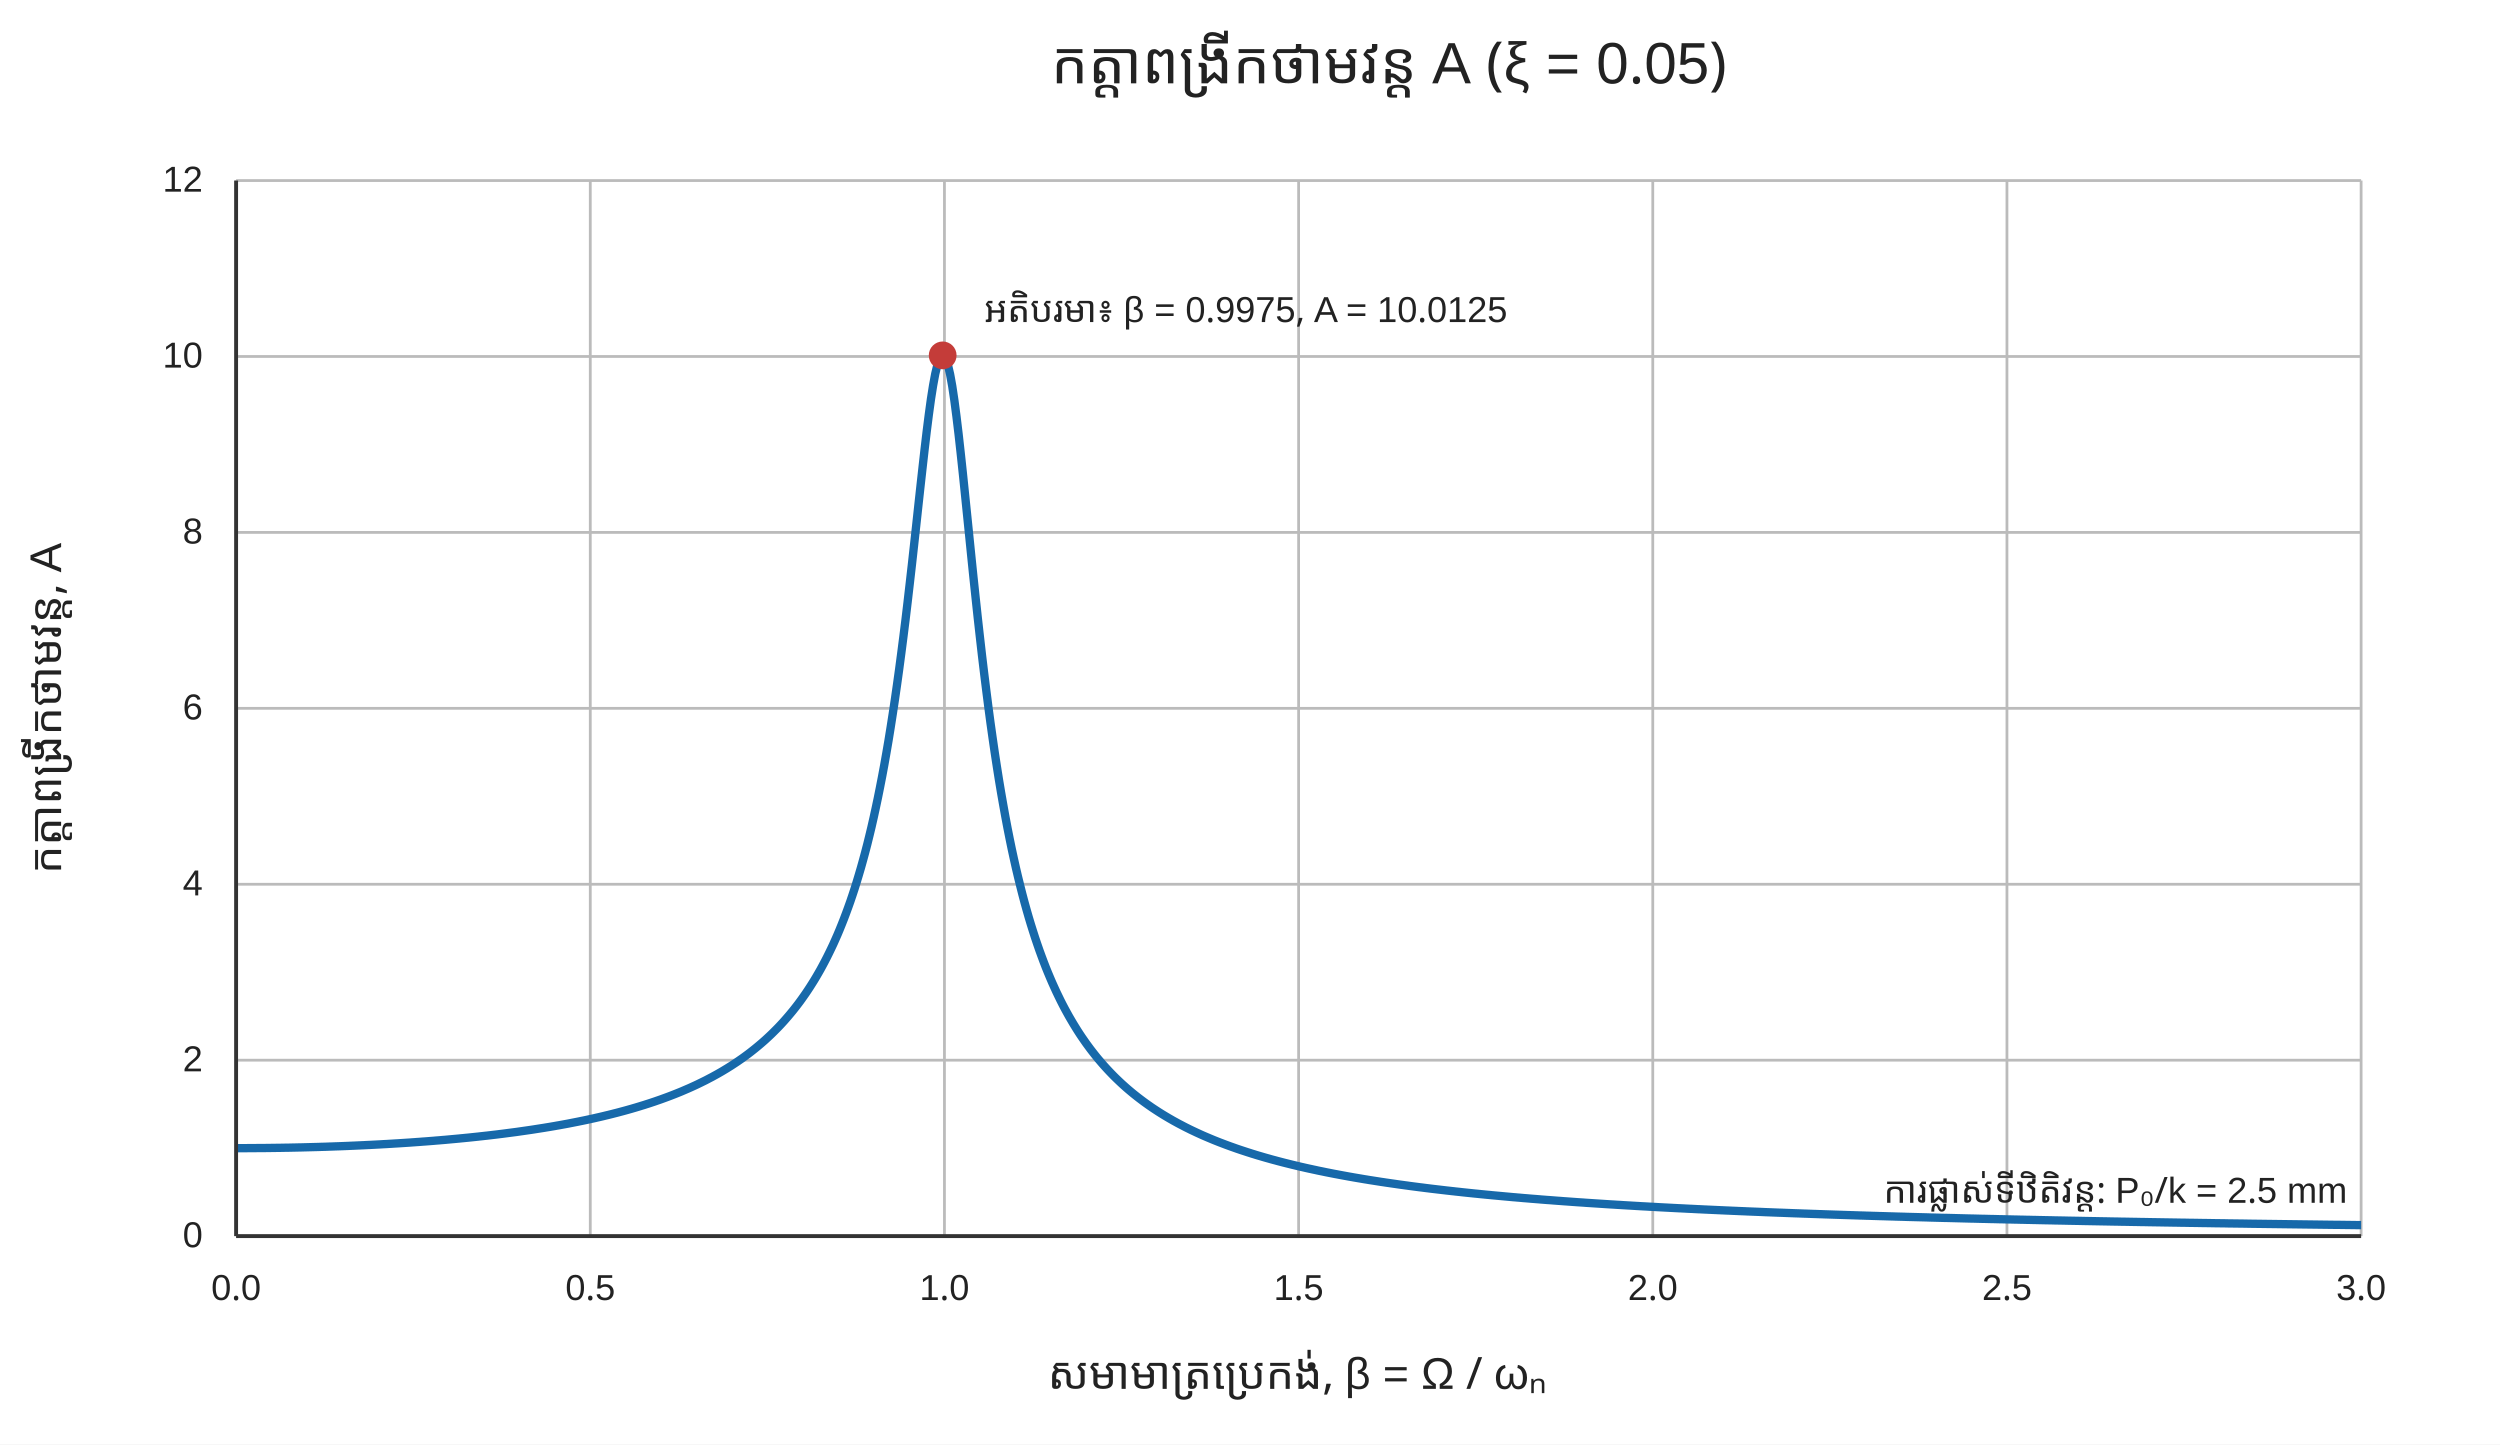
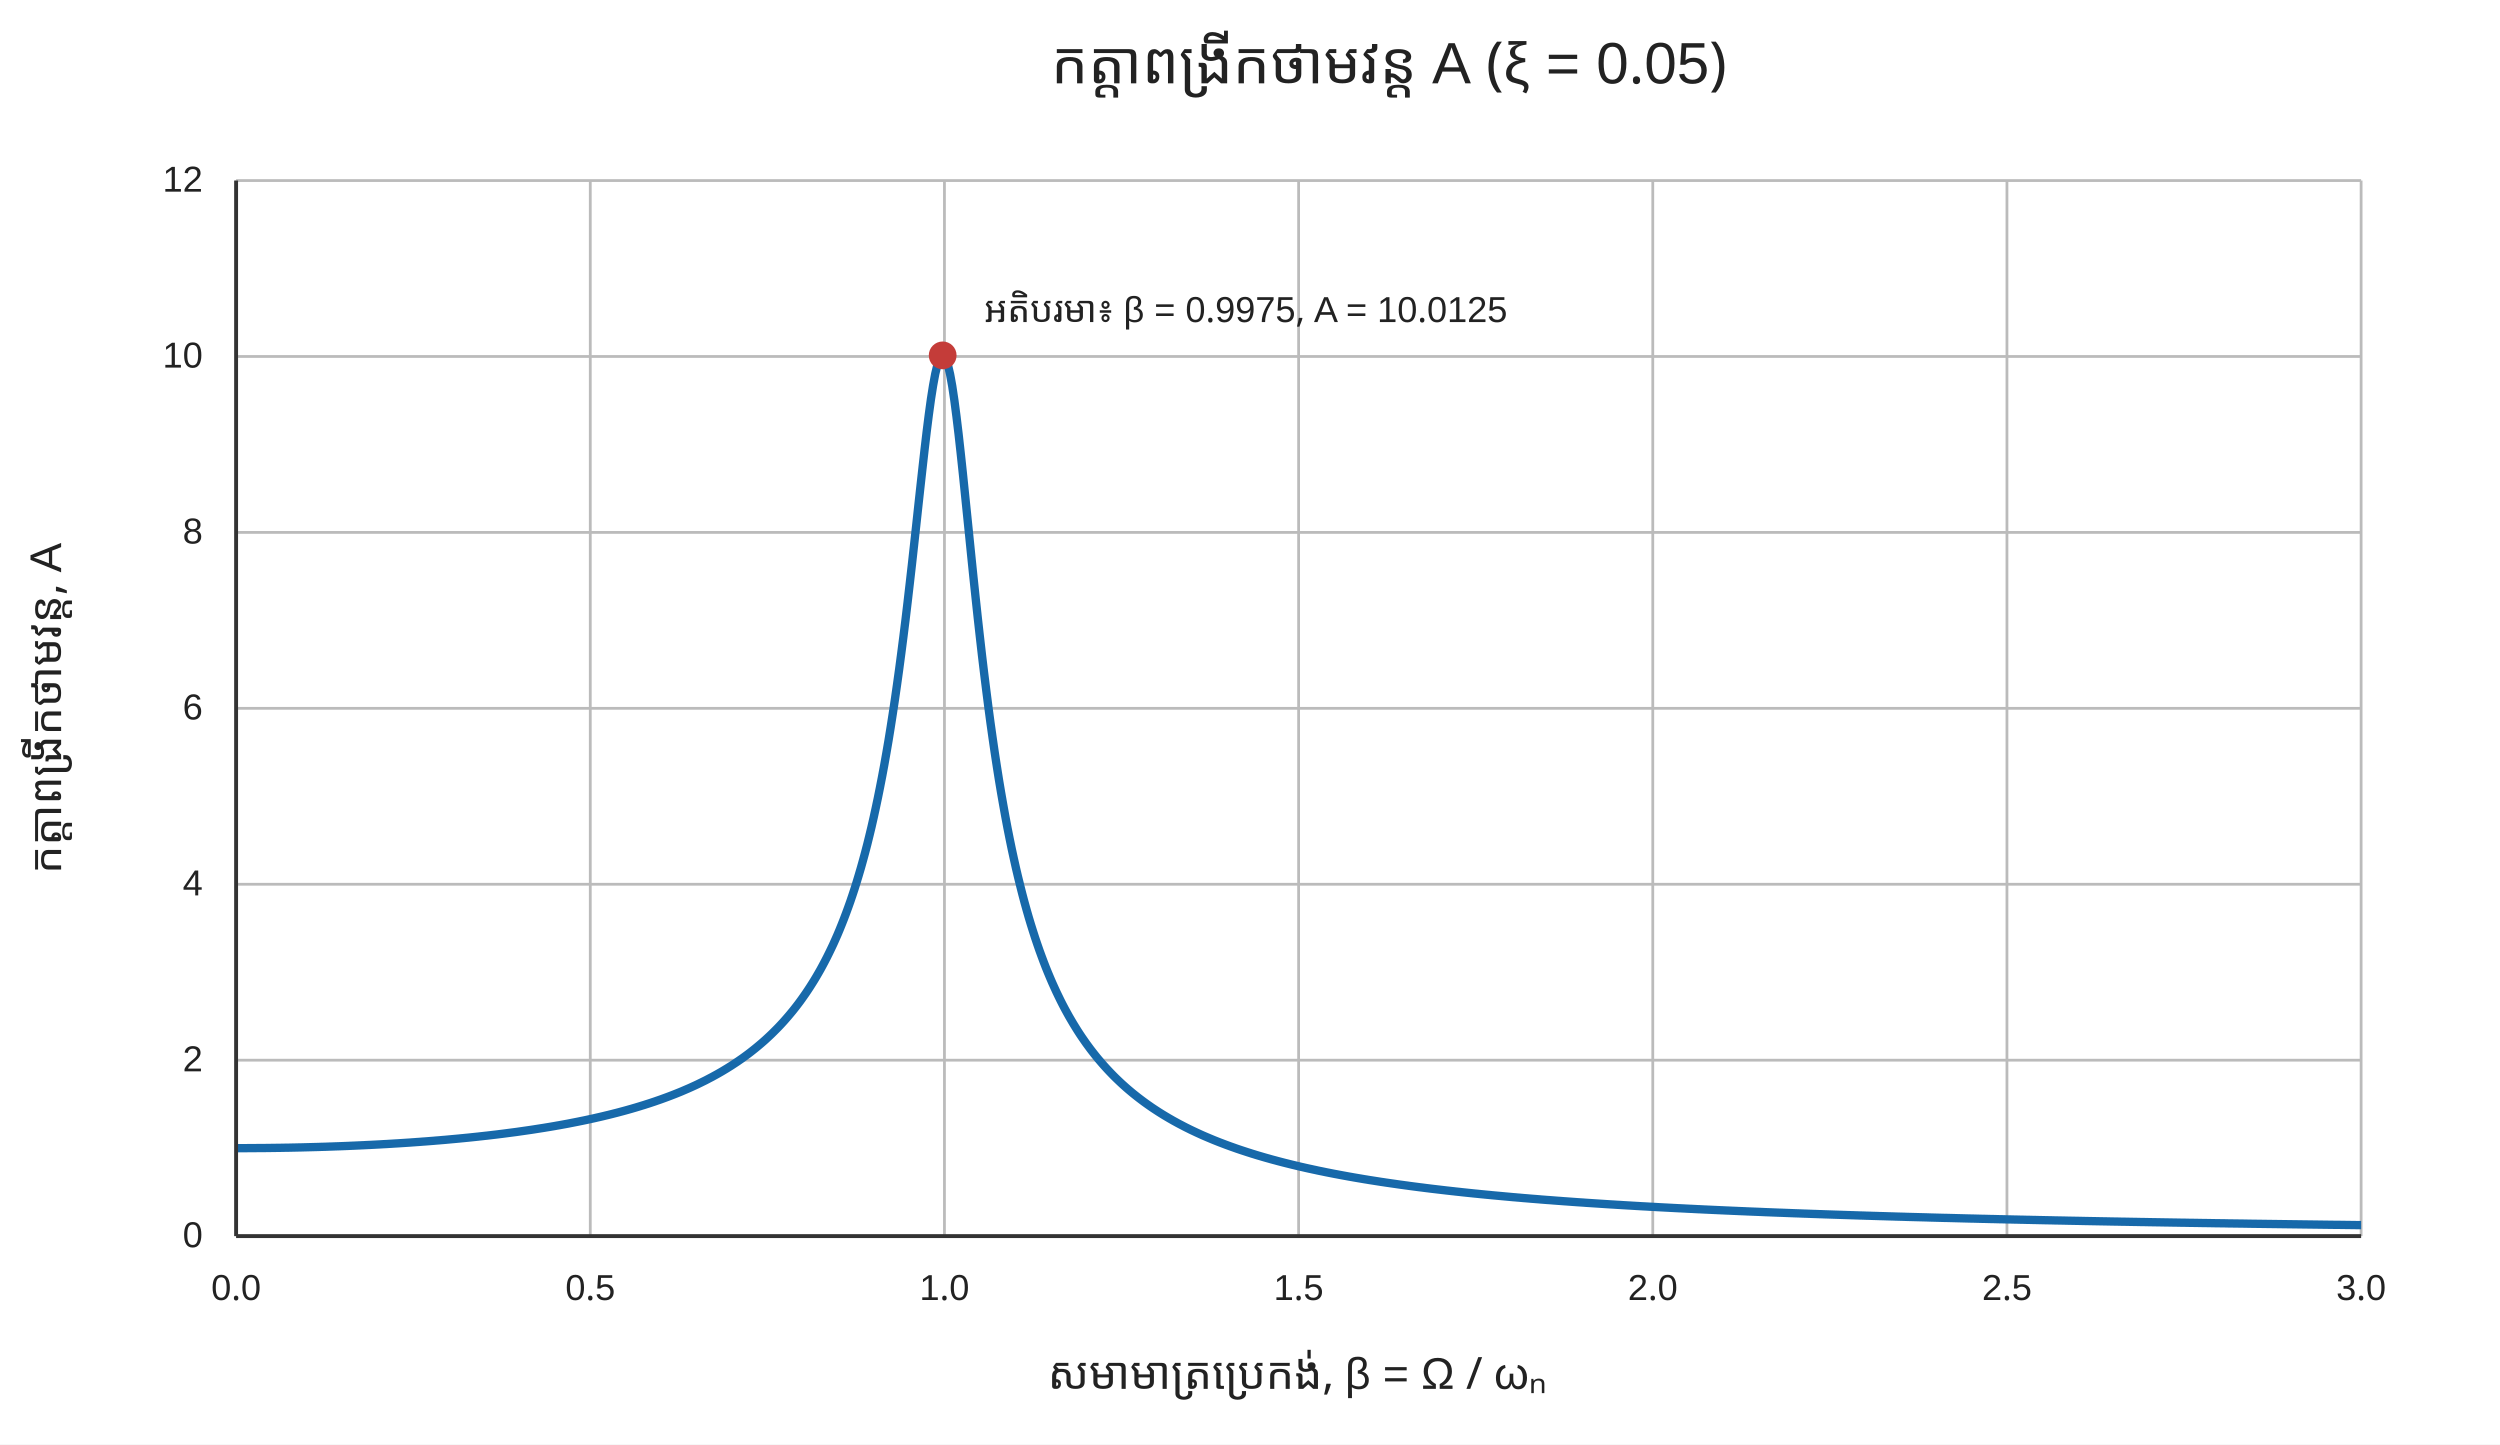
<svg xmlns="http://www.w3.org/2000/svg" width="900" height="520" viewBox="0 0 900 520">
  <rect width="100%" height="100%" fill="white" />
  <style>text{font-family:'Noto Sans Khmer','Khmer OS','Leelawadee UI',Arial,sans-serif;fill:#222}.grid{stroke:#bbb;stroke-width:1}.axis{stroke:#333;stroke-width:1.4}</style>
  <text x="500" y="30" text-anchor="middle" font-size="21">កត្តាពង្រីកថាមវន្ត A (ξ = 0.05)</text>
  <line class="grid" x1="85.0" y1="65" x2="85.0" y2="445" />
  <text x="85.0" y="468" text-anchor="middle" font-size="13">0.0</text>
  <line class="grid" x1="212.5" y1="65" x2="212.5" y2="445" />
  <text x="212.5" y="468" text-anchor="middle" font-size="13">0.5</text>
  <line class="grid" x1="340.0" y1="65" x2="340.0" y2="445" />
  <text x="340.0" y="468" text-anchor="middle" font-size="13">1.0</text>
  <line class="grid" x1="467.5" y1="65" x2="467.5" y2="445" />
  <text x="467.5" y="468" text-anchor="middle" font-size="13">1.5</text>
  <line class="grid" x1="595.0" y1="65" x2="595.0" y2="445" />
  <text x="595.0" y="468" text-anchor="middle" font-size="13">2.0</text>
  <line class="grid" x1="722.5" y1="65" x2="722.5" y2="445" />
  <text x="722.5" y="468" text-anchor="middle" font-size="13">2.5</text>
  <line class="grid" x1="850.0" y1="65" x2="850.0" y2="445" />
  <text x="850.0" y="468" text-anchor="middle" font-size="13">3.0</text>
  <line class="grid" x1="85" y1="445.0" x2="850" y2="445.0" />
  <text x="73" y="449.0" text-anchor="end" font-size="13">0</text>
  <line class="grid" x1="85" y1="381.667" x2="850" y2="381.667" />
  <text x="73" y="385.667" text-anchor="end" font-size="13">2</text>
  <line class="grid" x1="85" y1="318.333" x2="850" y2="318.333" />
  <text x="73" y="322.333" text-anchor="end" font-size="13">4</text>
  <line class="grid" x1="85" y1="255.0" x2="850" y2="255.0" />
  <text x="73" y="259.0" text-anchor="end" font-size="13">6</text>
  <line class="grid" x1="85" y1="191.667" x2="850" y2="191.667" />
  <text x="73" y="195.667" text-anchor="end" font-size="13">8</text>
  <line class="grid" x1="85" y1="128.333" x2="850" y2="128.333" />
  <text x="73" y="132.333" text-anchor="end" font-size="13">10</text>
  <line class="grid" x1="85" y1="65.0" x2="850" y2="65.0" />
  <text x="73" y="69.0" text-anchor="end" font-size="13">12</text>
  <polyline points="85.00,413.33 85.77,413.33 86.53,413.33 87.30,413.33 88.06,413.33 88.83,413.33 89.59,413.32 90.36,413.32 91.12,413.32 91.89,413.31 92.65,413.30 93.42,413.30 94.18,413.29 94.94,413.29 95.71,413.28 96.47,413.27 97.24,413.26 98.00,413.25 98.77,413.24 99.53,413.23 100.30,413.22 101.06,413.21 101.83,413.20 102.59,413.18 103.36,413.17 104.12,413.16 104.89,413.14 105.66,413.13 106.42,413.11 107.19,413.09 107.95,413.08 108.72,413.06 109.48,413.04 110.25,413.02 111.01,413.00 111.78,412.98 112.54,412.96 113.31,412.94 114.07,412.92 114.84,412.90 115.60,412.87 116.36,412.85 117.13,412.83 117.90,412.80 118.66,412.77 119.43,412.75 120.19,412.72 120.95,412.69 121.72,412.67 122.48,412.64 123.25,412.61 124.02,412.58 124.78,412.55 125.55,412.52 126.31,412.48 127.08,412.45 127.84,412.42 128.60,412.38 129.37,412.35 130.13,412.31 130.90,412.28 131.66,412.24 132.43,412.20 133.19,412.17 133.96,412.13 134.72,412.09 135.49,412.05 136.25,412.01 137.02,411.97 137.78,411.92 138.55,411.88 139.31,411.84 140.08,411.79 140.84,411.75 141.61,411.70 142.38,411.65 143.14,411.61 143.91,411.56 144.67,411.51 145.44,411.46 146.20,411.41 146.97,411.36 147.73,411.31 148.50,411.25 149.26,411.20 150.03,411.14 150.79,411.09 151.56,411.03 152.32,410.97 153.09,410.92 153.85,410.86 154.62,410.80 155.38,410.74 156.15,410.68 156.91,410.61 157.68,410.55 158.44,410.49 159.20,410.42 159.97,410.36 160.74,410.29 161.50,410.22 162.26,410.15 163.03,410.08 163.80,410.01 164.56,409.94 165.32,409.87 166.09,409.79 166.86,409.72 167.62,409.64 168.38,409.57 169.15,409.49 169.92,409.41 170.68,409.33 171.44,409.25 172.21,409.17 172.97,409.08 173.74,409.00 174.50,408.91 175.27,408.83 176.03,408.74 176.80,408.65 177.56,408.56 178.33,408.47 179.09,408.38 179.86,408.28 180.62,408.19 181.39,408.09 182.16,407.99 182.92,407.89 183.69,407.79 184.45,407.69 185.22,407.59 185.98,407.49 186.75,407.38 187.51,407.27 188.28,407.16 189.04,407.05 189.81,406.94 190.57,406.83 191.33,406.72 192.10,406.60 192.87,406.48 193.63,406.36 194.39,406.24 195.16,406.12 195.93,406.00 196.69,405.87 197.45,405.75 198.22,405.62 198.99,405.49 199.75,405.36 200.51,405.22 201.28,405.09 202.05,404.95 202.81,404.81 203.57,404.67 204.34,404.53 205.11,404.38 205.87,404.23 206.63,404.08 207.40,403.93 208.17,403.78 208.93,403.62 209.69,403.47 210.46,403.31 211.23,403.15 211.99,402.98 212.75,402.82 213.52,402.65 214.28,402.48 215.05,402.30 215.81,402.13 216.58,401.95 217.34,401.77 218.11,401.58 218.88,401.40 219.64,401.21 220.41,401.02 221.17,400.82 221.94,400.63 222.70,400.43 223.47,400.22 224.23,400.02 225.00,399.81 225.76,399.60 226.53,399.38 227.29,399.17 228.06,398.94 228.82,398.72 229.58,398.49 230.35,398.26 231.11,398.02 231.88,397.79 232.64,397.54 233.41,397.30 234.17,397.05 234.94,396.79 235.70,396.54 236.47,396.27 237.23,396.01 238.00,395.74 238.76,395.46 239.53,395.18 240.29,394.90 241.06,394.61 241.82,394.32 242.59,394.02 243.35,393.72 244.12,393.41 244.89,393.10 245.65,392.78 246.41,392.45 247.18,392.12 247.95,391.79 248.71,391.45 249.47,391.10 250.24,390.75 251.01,390.39 251.77,390.02 252.53,389.65 253.30,389.27 254.07,388.89 254.83,388.49 255.59,388.09 256.36,387.69 257.12,387.27 257.89,386.85 258.65,386.42 259.42,385.98 260.19,385.53 260.95,385.07 261.72,384.61 262.48,384.13 263.25,383.65 264.01,383.15 264.77,382.65 265.54,382.14 266.30,381.61 267.07,381.08 267.84,380.53 268.60,379.97 269.37,379.40 270.13,378.82 270.89,378.22 271.66,377.61 272.42,376.99 273.19,376.35 273.96,375.70 274.72,375.04 275.49,374.36 276.25,373.66 277.01,372.95 277.78,372.22 278.54,371.47 279.31,370.70 280.08,369.92 280.84,369.12 281.61,368.29 282.37,367.45 283.13,366.58 283.90,365.69 284.66,364.78 285.43,363.85 286.20,362.88 286.96,361.90 287.73,360.88 288.49,359.84 289.25,358.77 290.02,357.67 290.78,356.54 291.55,355.37 292.31,354.17 293.08,352.94 293.85,351.66 294.61,350.35 295.38,349.00 296.14,347.60 296.90,346.17 297.67,344.68 298.43,343.15 299.20,341.56 299.97,339.93 300.73,338.24 301.50,336.49 302.26,334.68 303.02,332.80 303.79,330.86 304.55,328.85 305.32,326.76 306.09,324.60 306.85,322.36 307.62,320.03 308.38,317.61 309.14,315.09 309.91,312.48 310.67,309.76 311.44,306.93 312.21,303.98 312.97,300.91 313.74,297.71 314.50,294.38 315.26,290.90 316.03,287.27 316.79,283.49 317.56,279.54 318.33,275.41 319.09,271.11 319.86,266.62 320.62,261.93 321.38,257.03 322.15,251.93 322.91,246.61 323.68,241.07 324.44,235.32 325.21,229.34 325.98,223.15 326.74,216.75 327.50,210.16 328.27,203.41 329.03,196.51 329.80,189.51 330.56,182.47 331.33,175.43 332.10,168.49 332.86,161.73 333.62,155.25 334.39,149.17 335.15,143.62 335.92,138.73 336.68,134.62 337.45,131.41 338.22,129.20 338.98,128.08 339.75,128.08 340.51,129.22 341.27,131.46 342.04,134.76 342.81,139.02 343.57,144.12 344.33,149.95 345.10,156.36 345.86,163.23 346.63,170.43 347.39,177.85 348.16,185.39 348.93,192.96 349.69,200.48 350.45,207.91 351.22,215.19 351.98,222.29 352.75,229.19 353.51,235.87 354.28,242.31 355.05,248.51 355.81,254.47 356.57,260.19 357.34,265.67 358.10,270.92 358.87,275.95 359.63,280.76 360.40,285.37 361.17,289.78 361.93,294.00 362.69,298.03 363.46,301.90 364.22,305.60 364.99,309.14 365.75,312.54 366.52,315.80 367.29,318.92 368.05,321.92 368.81,324.79 369.58,327.56 370.34,330.21 371.11,332.77 371.88,335.22 372.64,337.59 373.41,339.87 374.17,342.06 374.94,344.17 375.70,346.21 376.46,348.18 377.23,350.08 378.00,351.92 378.76,353.69 379.53,355.40 380.29,357.06 381.06,358.66 381.82,360.22 382.58,361.72 383.35,363.18 384.12,364.59 384.88,365.96 385.65,367.28 386.41,368.57 387.18,369.82 387.94,371.04 388.70,372.22 389.47,373.37 390.24,374.48 391.00,375.57 391.77,376.62 392.53,377.65 393.30,378.65 394.06,379.62 394.82,380.57 395.59,381.49 396.36,382.39 397.12,383.27 397.89,384.13 398.65,384.96 399.42,385.78 400.18,386.57 400.94,387.35 401.71,388.11 402.48,388.85 403.24,389.57 404.00,390.28 404.77,390.97 405.53,391.65 406.30,392.31 407.06,392.95 407.83,393.59 408.59,394.20 409.36,394.81 410.12,395.40 410.89,395.98 411.65,396.55 412.42,397.11 413.19,397.66 413.95,398.19 414.71,398.72 415.48,399.23 416.24,399.73 417.01,400.23 417.77,400.71 418.54,401.19 419.31,401.66 420.07,402.11 420.83,402.56 421.60,403.00 422.36,403.44 423.13,403.86 423.89,404.28 424.66,404.69 425.43,405.09 426.19,405.49 426.95,405.88 427.72,406.26 428.48,406.64 429.25,407.01 430.02,407.37 430.78,407.73 431.55,408.08 432.31,408.43 433.07,408.77 433.84,409.10 434.61,409.43 435.37,409.75 436.13,410.07 436.90,410.39 437.67,410.70 438.43,411.00 439.19,411.30 439.96,411.59 440.72,411.88 441.49,412.17 442.26,412.45 443.02,412.73 443.79,413.00 444.55,413.27 445.31,413.54 446.08,413.80 446.85,414.06 447.61,414.31 448.38,414.56 449.14,414.81 449.91,415.05 450.67,415.30 451.44,415.53 452.20,415.77 452.96,416.00 453.73,416.22 454.50,416.45 455.26,416.67 456.03,416.89 456.79,417.10 457.56,417.32 458.32,417.53 459.09,417.73 459.85,417.94 460.62,418.14 461.38,418.34 462.15,418.54 462.91,418.73 463.68,418.92 464.44,419.11 465.20,419.30 465.97,419.48 466.74,419.67 467.50,419.85 468.26,420.03 469.03,420.20 469.80,420.38 470.56,420.55 471.32,420.72 472.09,420.88 472.85,421.05 473.62,421.21 474.38,421.38 475.15,421.54 475.91,421.69 476.68,421.85 477.44,422.01 478.21,422.16 478.97,422.31 479.74,422.46 480.50,422.61 481.27,422.75 482.04,422.90 482.80,423.04 483.56,423.18 484.33,423.32 485.09,423.46 485.86,423.60 486.62,423.73 487.39,423.87 488.15,424.00 488.92,424.13 489.69,424.26 490.45,424.39 491.21,424.52 491.98,424.64 492.74,424.77 493.51,424.89 494.28,425.01 495.04,425.13 495.81,425.25 496.57,425.37 497.33,425.49 498.10,425.60 498.87,425.72 499.63,425.83 500.39,425.94 501.16,426.05 501.93,426.16 502.69,426.27 503.45,426.38 504.22,426.49 504.98,426.59 505.75,426.70 506.52,426.80 507.28,426.91 508.05,427.01 508.81,427.11 509.58,427.21 510.34,427.31 511.11,427.41 511.87,427.50 512.63,427.60 513.40,427.70 514.16,427.79 514.93,427.89 515.69,427.98 516.46,428.07 517.22,428.16 517.99,428.25 518.76,428.34 519.52,428.43 520.29,428.52 521.05,428.61 521.82,428.69 522.58,428.78 523.35,428.86 524.11,428.95 524.88,429.03 525.64,429.11 526.40,429.20 527.17,429.28 527.93,429.36 528.70,429.44 529.46,429.52 530.23,429.60 531.00,429.68 531.76,429.75 532.52,429.83 533.29,429.91 534.06,429.98 534.82,430.06 535.59,430.13 536.35,430.20 537.12,430.28 537.88,430.35 538.64,430.42 539.41,430.49 540.17,430.56 540.94,430.63 541.70,430.70 542.47,430.77 543.23,430.84 544.00,430.91 544.76,430.98 545.53,431.04 546.30,431.11 547.06,431.17 547.83,431.24 548.59,431.31 549.36,431.37 550.12,431.43 550.88,431.50 551.65,431.56 552.41,431.62 553.18,431.68 553.94,431.74 554.71,431.81 555.47,431.87 556.24,431.93 557.00,431.99 557.77,432.04 558.54,432.10 559.30,432.16 560.07,432.22 560.83,432.28 561.60,432.33 562.36,432.39 563.12,432.45 563.89,432.50 564.65,432.56 565.42,432.61 566.18,432.67 566.95,432.72 567.71,432.78 568.48,432.83 569.25,432.88 570.01,432.93 570.78,432.99 571.54,433.04 572.31,433.09 573.07,433.14 573.84,433.19 574.60,433.24 575.37,433.29 576.13,433.34 576.89,433.39 577.66,433.44 578.42,433.49 579.19,433.54 579.95,433.59 580.72,433.63 581.49,433.68 582.25,433.73 583.02,433.77 583.78,433.82 584.55,433.87 585.31,433.91 586.08,433.96 586.84,434.00 587.61,434.05 588.37,434.09 589.13,434.14 589.90,434.18 590.66,434.23 591.43,434.27 592.19,434.31 592.96,434.35 593.73,434.40 594.49,434.44 595.25,434.48 596.02,434.52 596.79,434.57 597.55,434.61 598.31,434.65 599.08,434.69 599.85,434.73 600.61,434.77 601.38,434.81 602.14,434.85 602.91,434.89 603.67,434.93 604.43,434.97 605.20,435.00 605.97,435.04 606.73,435.08 607.50,435.12 608.26,435.16 609.02,435.19 609.79,435.23 610.55,435.27 611.32,435.31 612.09,435.34 612.85,435.38 613.62,435.42 614.38,435.45 615.15,435.49 615.91,435.52 616.67,435.56 617.44,435.59 618.21,435.63 618.97,435.66 619.74,435.70 620.50,435.73 621.26,435.77 622.03,435.80 622.79,435.83 623.56,435.87 624.33,435.90 625.09,435.93 625.86,435.97 626.62,436.00 627.38,436.03 628.15,436.06 628.92,436.10 629.68,436.13 630.44,436.16 631.21,436.19 631.98,436.22 632.74,436.25 633.50,436.28 634.27,436.31 635.03,436.35 635.80,436.38 636.56,436.41 637.33,436.44 638.10,436.47 638.86,436.50 639.62,436.53 640.39,436.56 641.16,436.58 641.92,436.61 642.68,436.64 643.45,436.67 644.22,436.70 644.98,436.73 645.75,436.76 646.51,436.79 647.27,436.81 648.04,436.84 648.80,436.87 649.57,436.90 650.34,436.92 651.10,436.95 651.86,436.98 652.63,437.01 653.40,437.03 654.16,437.06 654.92,437.09 655.69,437.11 656.46,437.14 657.22,437.17 657.99,437.19 658.75,437.22 659.51,437.24 660.28,437.27 661.04,437.29 661.81,437.32 662.58,437.34 663.34,437.37 664.10,437.39 664.87,437.42 665.64,437.44 666.40,437.47 667.16,437.49 667.93,437.52 668.70,437.54 669.46,437.57 670.23,437.59 670.99,437.61 671.75,437.64 672.52,437.66 673.28,437.68 674.05,437.71 674.82,437.73 675.58,437.75 676.34,437.78 677.11,437.80 677.88,437.82 678.64,437.84 679.40,437.87 680.17,437.89 680.94,437.91 681.70,437.93 682.47,437.96 683.23,437.98 684.00,438.00 684.76,438.02 685.52,438.04 686.29,438.07 687.06,438.09 687.82,438.11 688.58,438.13 689.35,438.15 690.12,438.17 690.88,438.19 691.64,438.21 692.41,438.23 693.17,438.25 693.94,438.27 694.71,438.30 695.47,438.32 696.24,438.34 697.00,438.36 697.76,438.38 698.53,438.40 699.29,438.42 700.06,438.44 700.83,438.45 701.59,438.47 702.35,438.49 703.12,438.51 703.88,438.53 704.65,438.55 705.41,438.57 706.18,438.59 706.95,438.61 707.71,438.63 708.48,438.65 709.24,438.67 710.00,438.68 710.77,438.70 711.53,438.72 712.30,438.74 713.07,438.76 713.83,438.78 714.59,438.79 715.36,438.81 716.12,438.83 716.89,438.85 717.65,438.86 718.42,438.88 719.19,438.90 719.95,438.92 720.72,438.93 721.48,438.95 722.25,438.97 723.01,438.99 723.77,439.00 724.54,439.02 725.31,439.04 726.07,439.05 726.83,439.07 727.60,439.09 728.37,439.10 729.13,439.12 729.89,439.14 730.66,439.15 731.43,439.17 732.19,439.19 732.96,439.20 733.72,439.22 734.49,439.24 735.25,439.25 736.01,439.27 736.78,439.28 737.55,439.30 738.31,439.31 739.07,439.33 739.84,439.35 740.61,439.36 741.37,439.38 742.13,439.39 742.90,439.41 743.67,439.42 744.43,439.44 745.20,439.45 745.96,439.47 746.73,439.48 747.49,439.50 748.25,439.51 749.02,439.53 749.79,439.54 750.55,439.56 751.31,439.57 752.08,439.59 752.85,439.60 753.61,439.62 754.38,439.63 755.14,439.64 755.90,439.66 756.67,439.67 757.44,439.69 758.20,439.70 758.96,439.71 759.73,439.73 760.50,439.74 761.26,439.76 762.02,439.77 762.79,439.78 763.55,439.80 764.32,439.81 765.08,439.82 765.85,439.84 766.62,439.85 767.38,439.86 768.14,439.88 768.91,439.89 769.68,439.90 770.44,439.92 771.20,439.93 771.97,439.94 772.74,439.96 773.50,439.97 774.26,439.98 775.03,440.00 775.80,440.01 776.56,440.02 777.32,440.03 778.09,440.05 778.86,440.06 779.62,440.07 780.38,440.08 781.15,440.10 781.91,440.11 782.68,440.12 783.45,440.13 784.21,440.15 784.98,440.16 785.74,440.17 786.50,440.18 787.27,440.19 788.03,440.21 788.80,440.22 789.56,440.23 790.33,440.24 791.10,440.25 791.86,440.27 792.62,440.28 793.39,440.29 794.16,440.30 794.92,440.31 795.68,440.32 796.45,440.34 797.22,440.35 797.98,440.36 798.75,440.37 799.51,440.38 800.28,440.39 801.04,440.40 801.80,440.42 802.57,440.43 803.34,440.44 804.10,440.45 804.86,440.46 805.63,440.47 806.39,440.48 807.16,440.49 807.93,440.50 808.69,440.51 809.46,440.53 810.22,440.54 810.99,440.55 811.75,440.56 812.51,440.57 813.28,440.58 814.04,440.59 814.81,440.60 815.58,440.61 816.34,440.62 817.11,440.63 817.87,440.64 818.63,440.65 819.40,440.66 820.16,440.67 820.93,440.68 821.70,440.69 822.46,440.70 823.23,440.71 823.99,440.72 824.75,440.73 825.52,440.74 826.28,440.75 827.05,440.76 827.81,440.77 828.58,440.78 829.34,440.79 830.11,440.80 830.88,440.81 831.64,440.82 832.41,440.83 833.17,440.84 833.93,440.85 834.70,440.86 835.47,440.87 836.23,440.88 836.99,440.89 837.76,440.90 838.53,440.91 839.29,440.92 840.05,440.93 840.82,440.94 841.59,440.94 842.35,440.95 843.11,440.96 843.88,440.97 844.64,440.98 845.41,440.99 846.18,441.00 846.94,441.01 847.71,441.02 848.47,441.03 849.24,441.04 850.00,441.04" fill="none" stroke="#1769aa" stroke-width="3" />
  <line class="axis" x1="85" y1="65" x2="85" y2="445" />
  <line class="axis" x1="85" y1="445" x2="850" y2="445" />
  <text x="467" y="500" text-anchor="middle" font-size="16">សមាមាត្រប្រេកង់, β = Ω / ωₙ</text>
  <text x="22" y="255" transform="rotate(-90 22 255)" text-anchor="middle" font-size="16">កត្តាពង្រីកថាមវន្ត, A</text>
  <circle cx="339.362" cy="127.937" r="5" fill="#c43c39" />
  <text x="354.362" y="115.937" font-size="13">អតិបរមា៖ β = 0.9975, A = 10.0125</text>
-   <text x="845" y="433" text-anchor="end" font-size="13">ការផ្លាស់ទីឋិតិវន្ត: P₀/k = 2.5 mm</text>
</svg>
